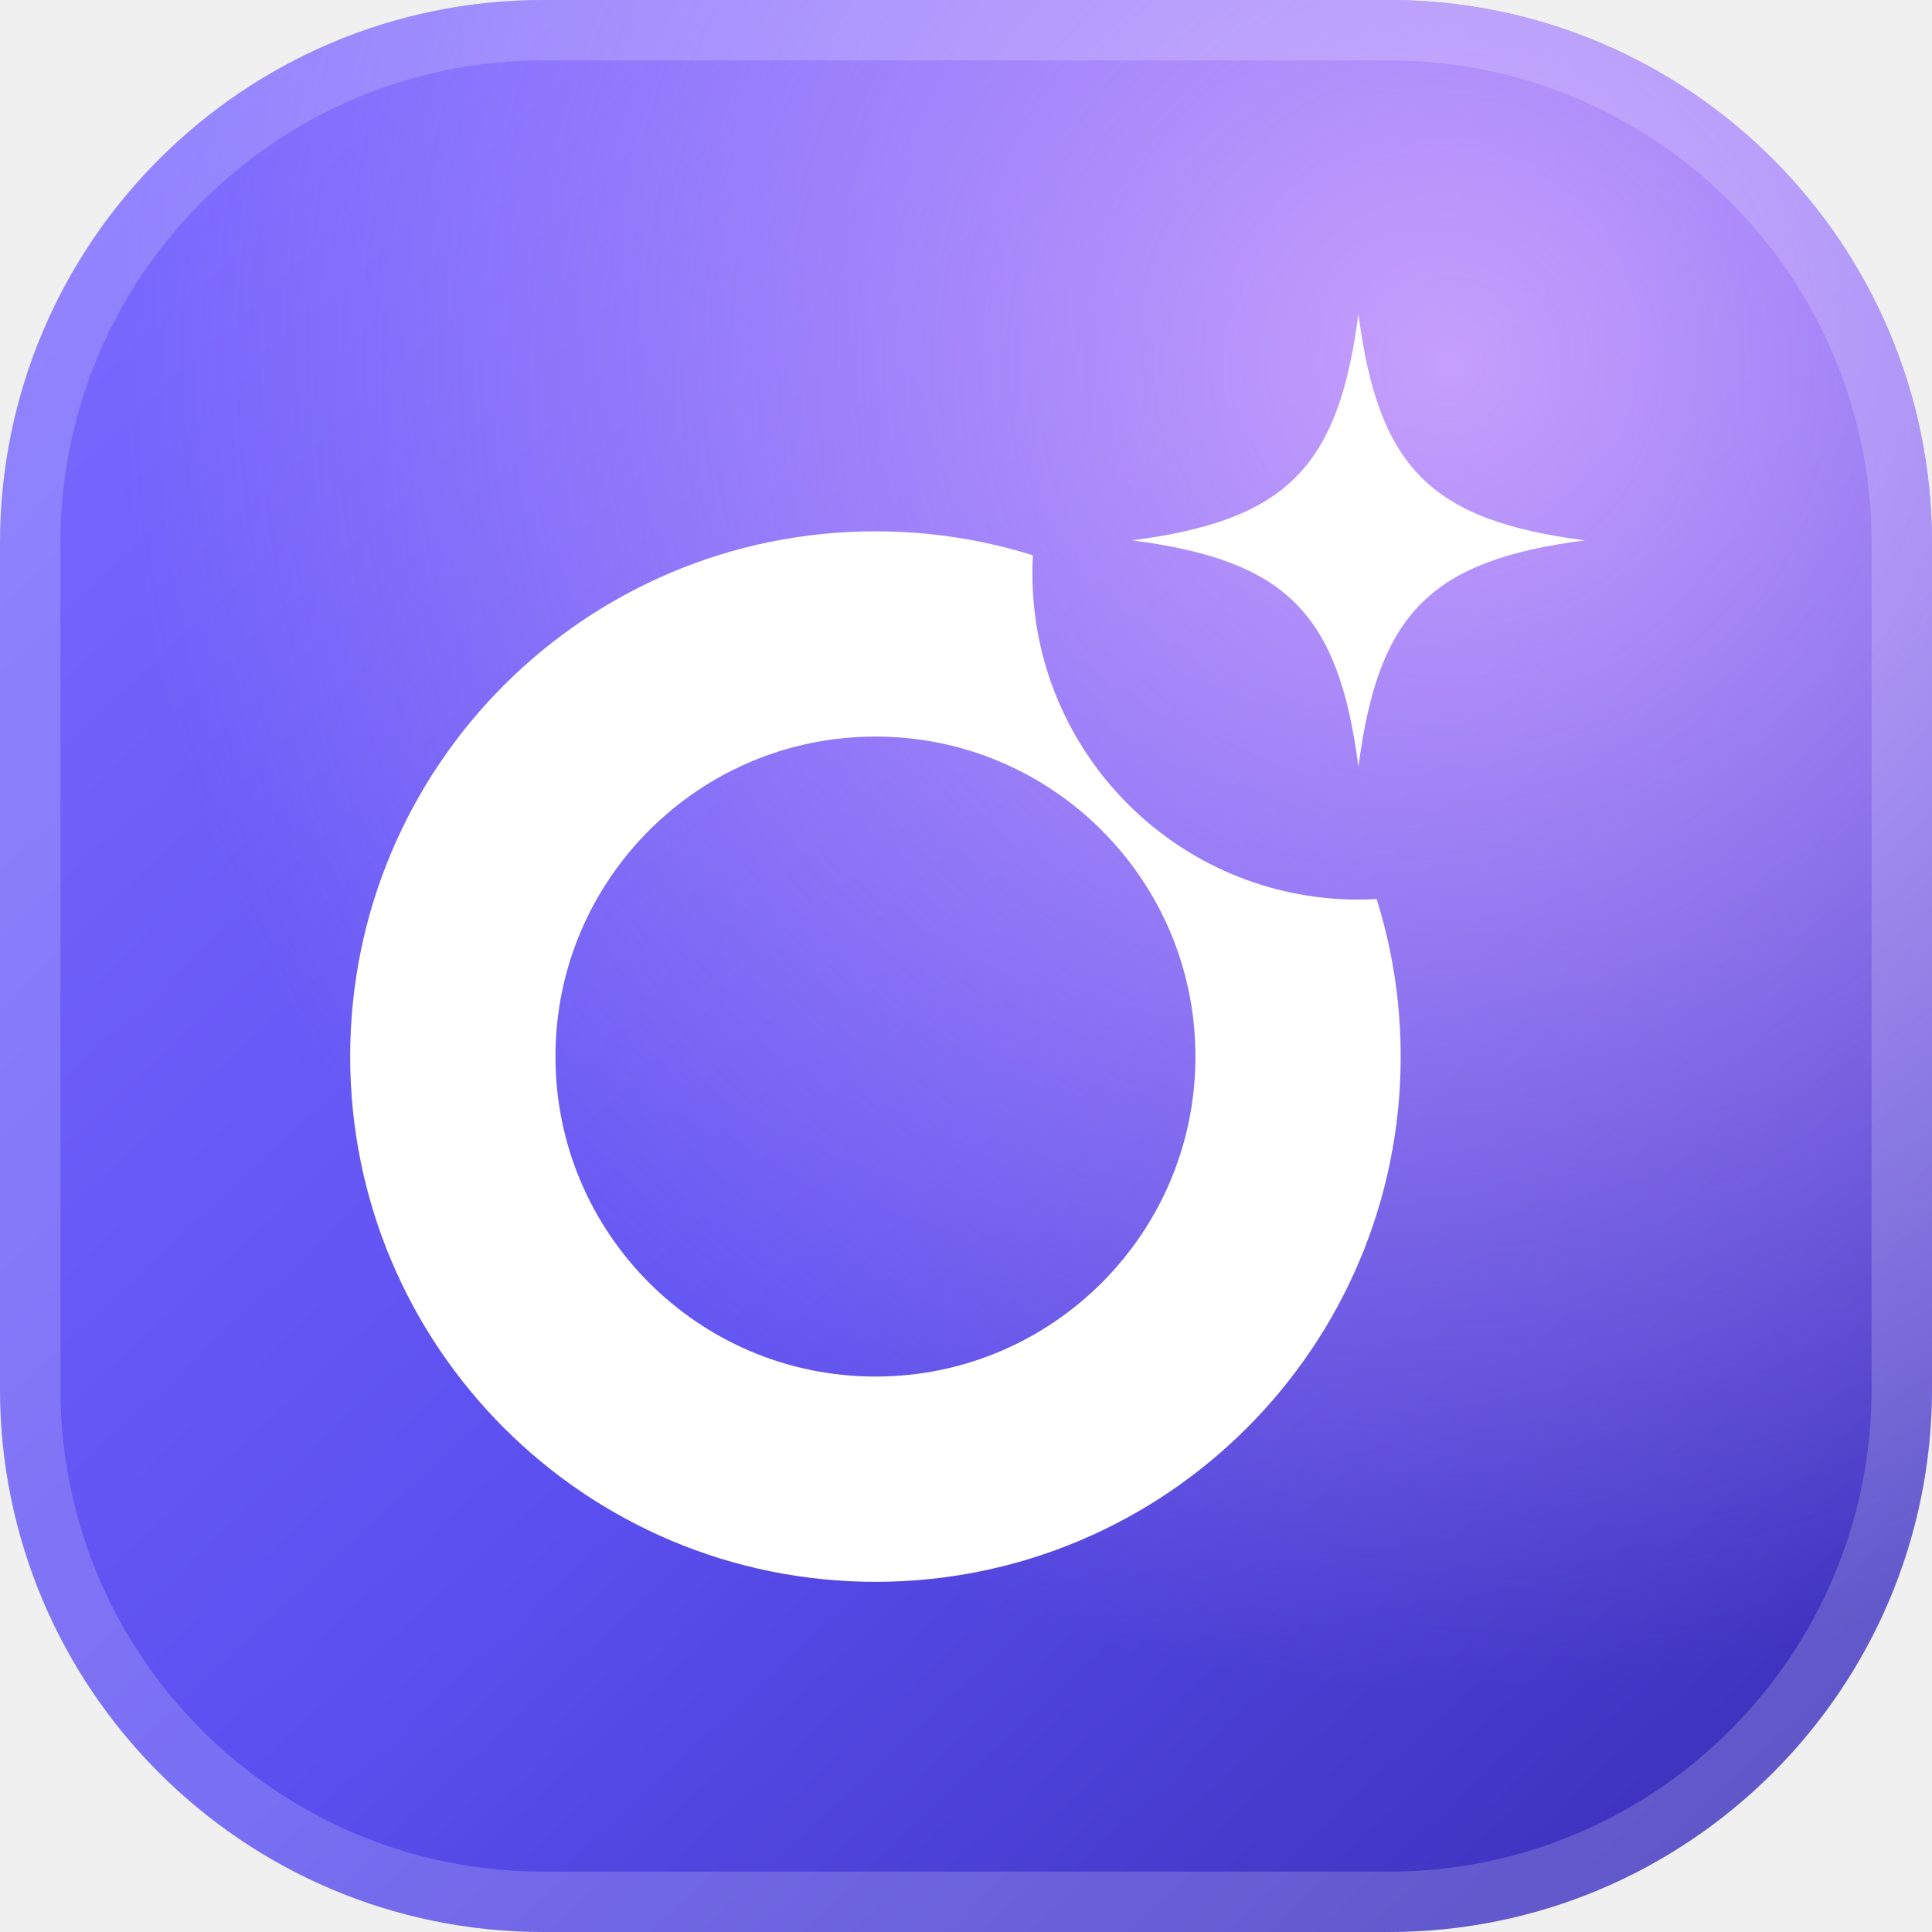
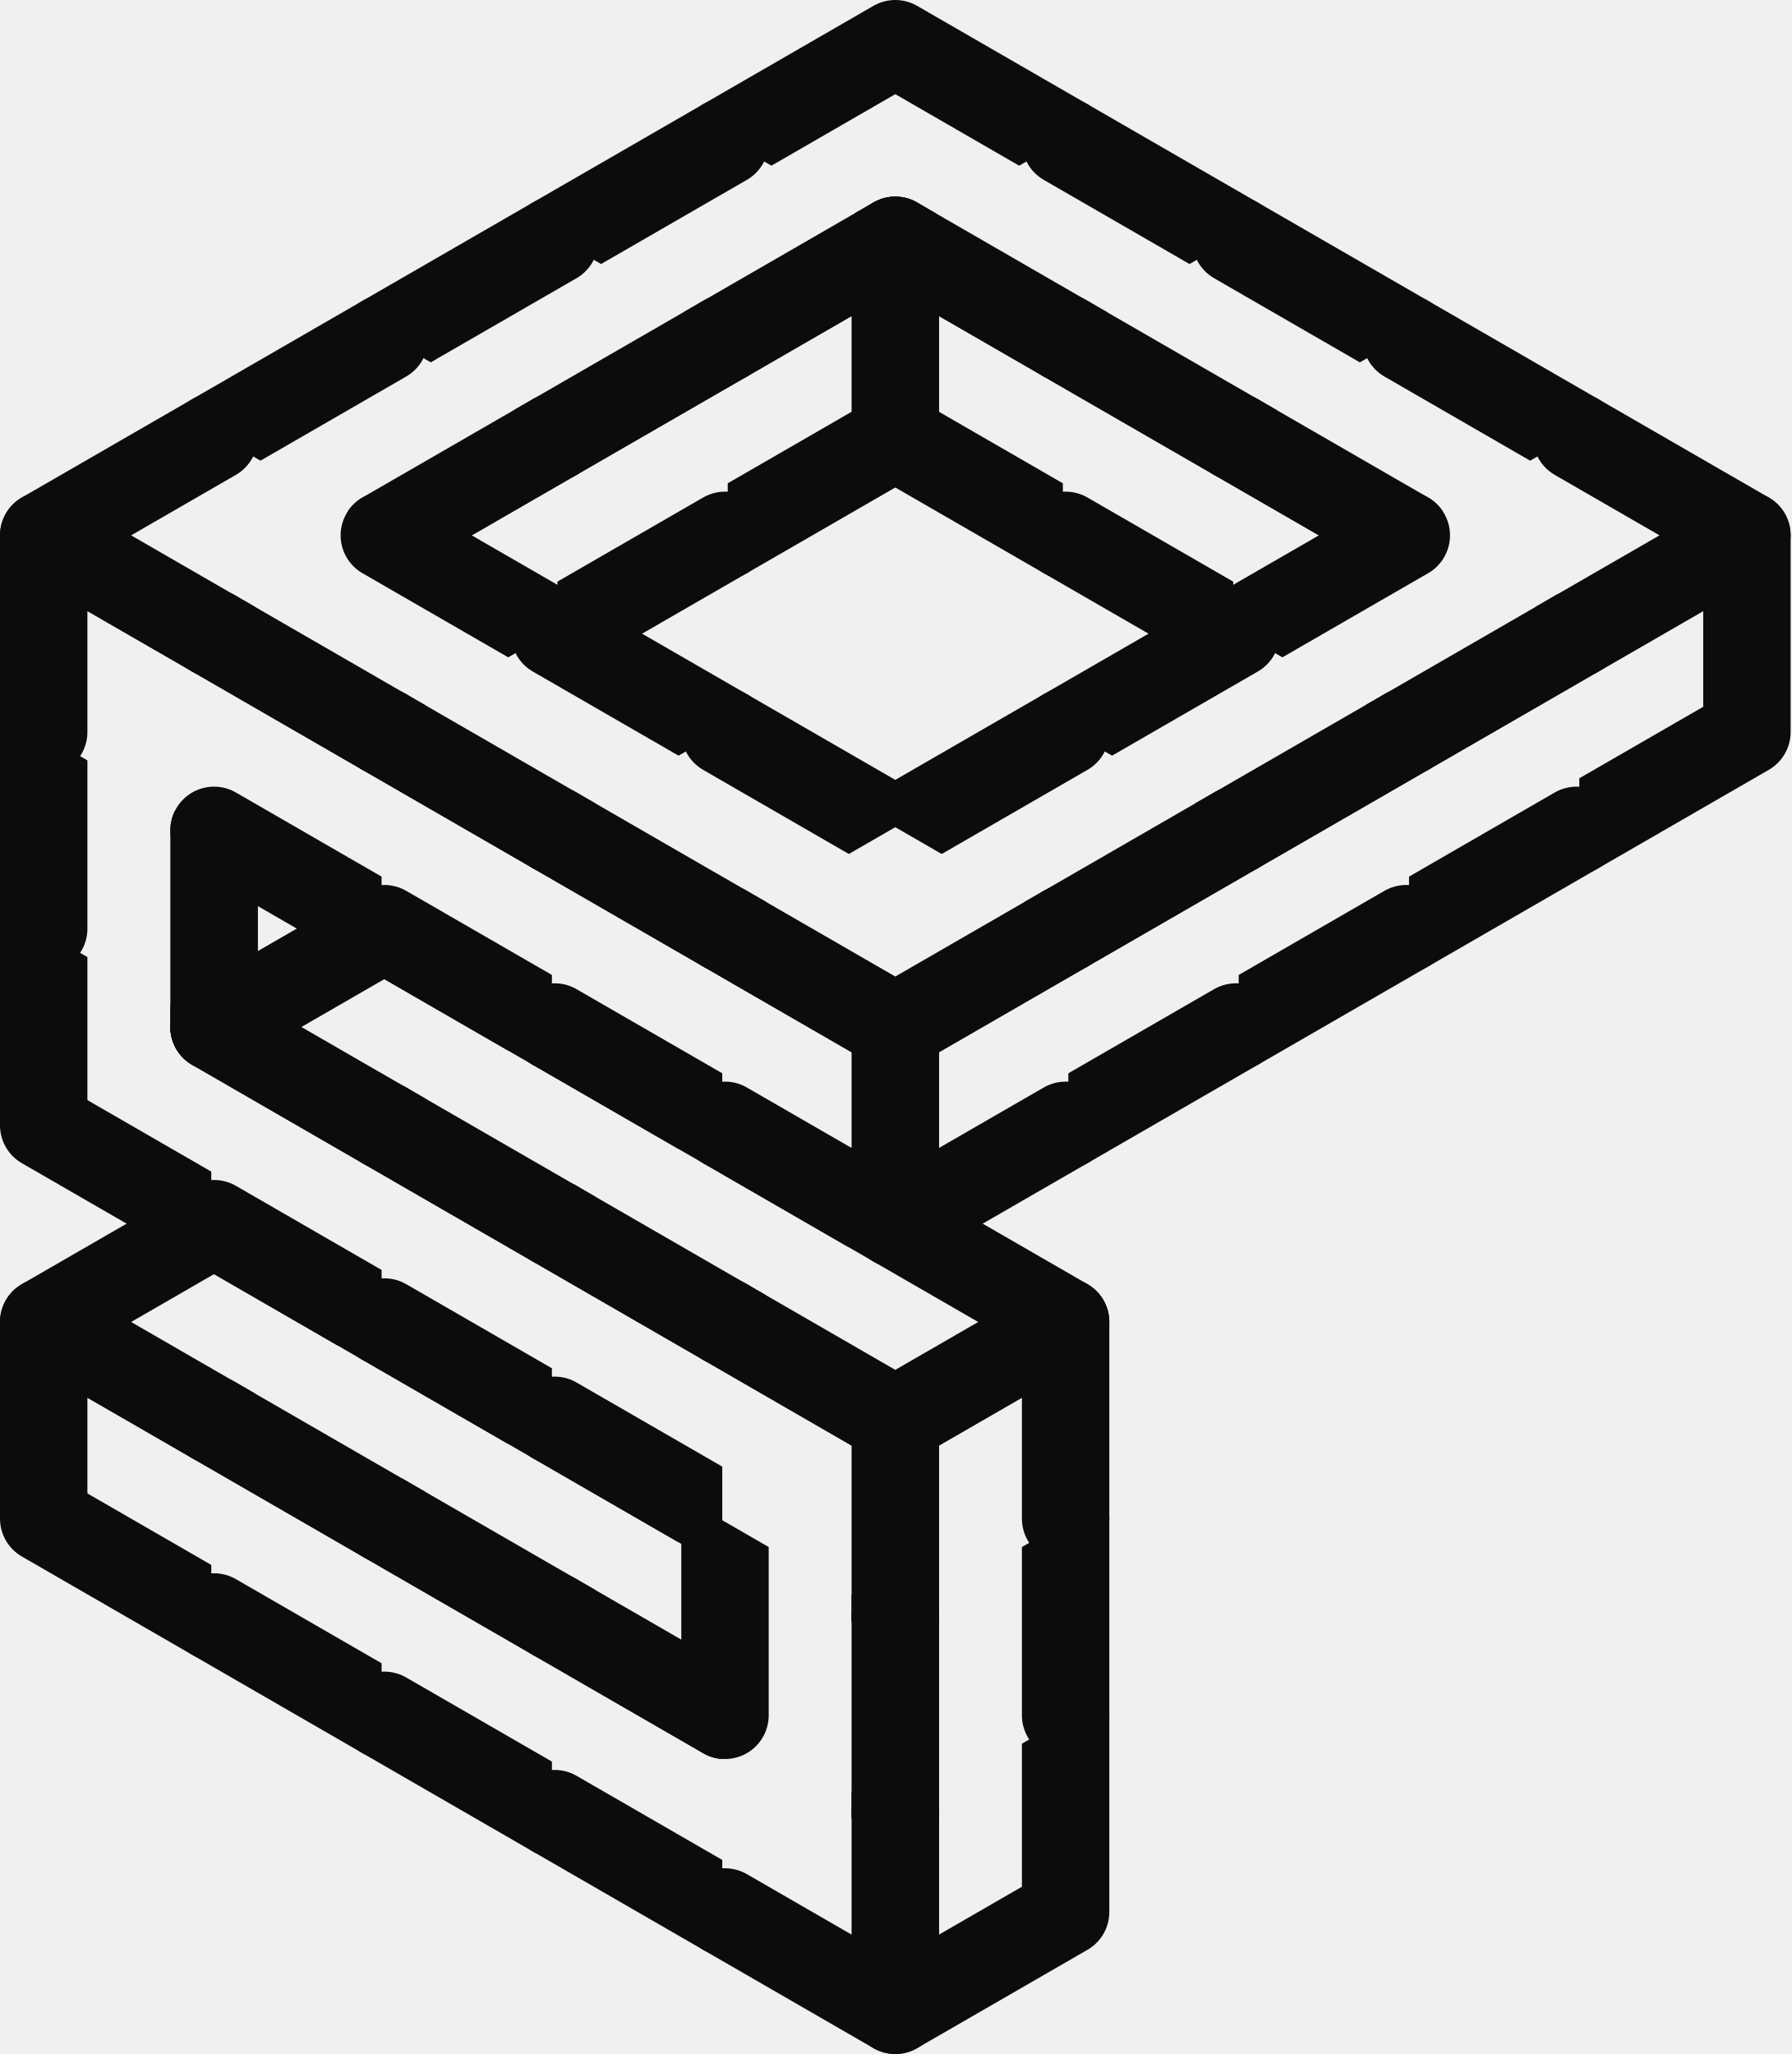
- <svg xmlns="http://www.w3.org/2000/svg" viewBox="0 0 32 32" fill="none">
-   <defs>
-     <linearGradient id="bg" x1="2" y1="1" x2="30" y2="31" gradientUnits="userSpaceOnUse">
-       <stop stop-color="#7C6BFF" />
-       <stop offset="0.55" stop-color="#5B4FF0" />
-       <stop offset="1" stop-color="#3A2FB8" />
-     </linearGradient>
-     <radialGradient id="glow" cx="0" cy="0" r="1" gradientUnits="userSpaceOnUse" gradientTransform="translate(24 6) rotate(135) scale(22)">
-       <stop stop-color="#E8B8FF" stop-opacity="0.75" />
-       <stop offset="1" stop-color="#E8B8FF" stop-opacity="0" />
-     </radialGradient>
-     <mask id="cut" maskUnits="userSpaceOnUse" x="0" y="0" width="32" height="32">
-       <rect width="32" height="32" fill="#fff" />
-       <circle cx="22.5" cy="9.5" r="5.4" fill="#000" />
-     </mask>
-   </defs>
-   <rect width="32" height="32" rx="9" fill="url(#bg)" />
-   <rect width="32" height="32" rx="9" fill="url(#glow)" />
-   <rect x="0.5" y="0.5" width="31" height="31" rx="8.5" stroke="#fff" stroke-opacity="0.18" />
-   <circle cx="14.5" cy="17.5" r="7" stroke="#fff" stroke-width="3.4" mask="url(#cut)" />
-   <path d="M22.5 5.2c.33 2.55 1.2 3.42 3.75 3.75-2.55.33-3.42 1.2-3.75 3.75-.33-2.55-1.2-3.42-3.75-3.75 2.55-.33 3.42-1.2 3.75-3.75Z" fill="#fff" />
+ <svg xmlns="http://www.w3.org/2000/svg" viewBox="16 16 328 376">
+   <style>
+     .f { fill: #000; stroke: #000; stroke-width: 1 }
+     .e { fill: none; stroke: #fff; stroke-width: 16; stroke-linecap: round }
+     .ink { fill: #0b0d0c }
+     @media (prefers-color-scheme: dark) { .ink { fill: #fff } }
+   </style>
+   <mask id="m" maskUnits="userSpaceOnUse" x="0" y="0" width="360" height="408">
+     <rect width="360" height="408" fill="#000" />
+     <path d="M24 294L55.18 312L55.18 276L24 258Z" class="f" />
+     <path d="M24 294L55.18 312M55.18 276L24 258M24 258L24 294" class="e" />
+     <path d="M24 258L55.18 276L86.35 258L55.18 240Z" class="f" />
+     <path d="M24 258L55.18 276M86.35 258L55.18 240M55.18 240L24 258" class="e" />
+     <path d="M148.71 42L179.88 60L211.06 42L179.88 24Z" class="f" />
+     <path d="M211.06 42L179.88 24M179.88 24L148.71 42" class="e" />
+     <path d="M179.88 96L211.06 114L211.06 78L179.88 60Z" class="f" />
+     <path d="M179.88 96L211.06 114M211.06 78L179.88 60M179.88 60L179.88 96" class="e" />
+     <path d="M179.88 60L211.06 78L242.24 60L211.06 42Z" class="f" />
+     <path d="M179.88 60L211.06 78M242.24 60L211.06 42" class="e" />
+     <path d="M55.18 312L86.35 330L86.35 294L55.18 276Z" class="f" />
+     <path d="M55.18 312L86.35 330M86.35 294L55.18 276" class="e" />
+     <path d="M55.18 276L86.35 294L117.53 276L86.35 258Z" class="f" />
+     <path d="M55.18 276L86.35 294M117.53 276L86.35 258" class="e" />
+     <path d="M148.71 114L179.88 96L179.88 60L148.71 78Z" class="f" />
+     <path d="M148.71 114L179.88 96M179.88 96L179.88 60M179.88 60L148.71 78" class="e" />
+     <path d="M117.53 60L148.71 78L179.88 60L148.71 42Z" class="f" />
+     <path d="M148.71 78L179.88 60M148.71 42L117.53 60" class="e" />
+     <path d="M211.06 114L242.24 132L242.24 96L211.06 78Z" class="f" />
+     <path d="M211.06 114L242.24 132M242.24 96L211.06 78" class="e" />
+     <path d="M211.06 78L242.24 96L273.42 78L242.24 60Z" class="f" />
+     <path d="M211.06 78L242.24 96M273.42 78L242.24 60" class="e" />
+     <path d="M86.35 330L117.53 348L117.53 312L86.35 294Z" class="f" />
+     <path d="M86.35 330L117.53 348M117.53 312L86.35 294" class="e" />
+     <path d="M86.35 294L117.53 312L148.71 294L117.53 276Z" class="f" />
+     <path d="M86.35 294L117.53 312M148.71 294L117.53 276" class="e" />
+     <path d="M117.53 132L148.71 114L148.71 78L117.53 96Z" class="f" />
+     <path d="M117.53 132L148.71 114M148.71 78L117.53 96" class="e" />
+     <path d="M86.35 78L117.53 96L148.71 78L117.53 60Z" class="f" />
+     <path d="M117.53 96L148.71 78M117.53 60L86.35 78" class="e" />
+     <path d="M24 222L55.18 240L55.18 204L24 186Z" class="f" />
+     <path d="M24 222L55.18 240M24 186L24 222" class="e" />
+     <path d="M55.18 204L86.35 186L86.35 150L55.18 168Z" class="f" />
+     <path d="M55.18 204L86.35 186M86.35 186L86.35 150M86.35 150L55.18 168M55.18 168L55.18 204" class="e" />
+     <path d="M24 186L55.18 204L55.18 168L24 150Z" class="f" />
+     <path d="M55.18 204L55.18 168M24 150L24 186" class="e" />
+     <path d="M242.24 132L273.42 150L273.42 114L242.24 96Z" class="f" />
+     <path d="M242.24 132L273.42 150M273.42 150L273.42 114M273.42 114L242.24 96" class="e" />
+     <path d="M242.24 96L273.42 114L304.59 96L273.42 78Z" class="f" />
+     <path d="M242.24 96L273.42 114M304.59 96L273.42 78" class="e" />
+     <path d="M86.35 150L117.53 132L117.53 96L86.35 114Z" class="f" />
+     <path d="M86.35 150L117.53 132M117.53 96L86.35 114M86.35 114L86.35 150" class="e" />
+     <path d="M55.18 96L86.35 114L117.53 96L86.35 78Z" class="f" />
+     <path d="M86.35 114L117.53 96M86.35 78L55.18 96" class="e" />
+     <path d="M117.53 348L148.71 366L148.71 330L117.53 312Z" class="f" />
+     <path d="M117.53 348L148.71 366M148.71 330L117.53 312" class="e" />
+     <path d="M117.53 312L148.71 330L179.88 312L148.71 294Z" class="f" />
+     <path d="M117.53 312L148.71 330M148.71 330L179.88 312M179.88 312L148.71 294" class="e" />
+     <path d="M55.18 240L86.35 258L86.35 222L55.18 204Z" class="f" />
+     <path d="M55.18 240L86.35 258M86.35 222L55.18 204" class="e" />
+     <path d="M55.18 204L86.35 222L117.53 204L86.35 186Z" class="f" />
+     <path d="M55.18 204L86.35 222M117.53 204L86.35 186M86.35 186L55.18 204" class="e" />
+     <path d="M86.35 258L117.53 276L117.53 240L86.35 222Z" class="f" />
+     <path d="M86.35 258L117.53 276M117.53 240L86.35 222" class="e" />
+     <path d="M86.35 222L117.53 240L148.71 222L117.53 204Z" class="f" />
+     <path d="M86.35 222L117.53 240M148.71 222L117.53 204" class="e" />
+     <path d="M304.59 168L335.77 150L335.77 114L304.59 132Z" class="f" />
+     <path d="M304.59 168L335.77 150M335.77 150L335.77 114M335.77 114L304.59 132" class="e" />
+     <path d="M273.42 114L304.59 132L335.77 114L304.59 96Z" class="f" />
+     <path d="M304.59 132L335.77 114M335.77 114L304.59 96" class="e" />
+     <path d="M24 150L55.18 168L55.18 132L24 114Z" class="f" />
+     <path d="M55.18 132L24 114M24 114L24 150" class="e" />
+     <path d="M24 114L55.18 132L86.35 114L55.18 96Z" class="f" />
+     <path d="M24 114L55.18 132M55.18 96L24 114" class="e" />
+     <path d="M179.88 384L211.06 366L211.06 330L179.88 348Z" class="f" />
+     <path d="M179.88 384L211.06 366M211.06 366L211.06 330M179.88 348L179.88 384" class="e" />
+     <path d="M148.71 366L179.88 384L179.88 348L148.71 330Z" class="f" />
+     <path d="M148.71 366L179.88 384M179.88 384L179.88 348" class="e" />
+     <path d="M179.88 348L211.06 330L211.06 294L179.88 312Z" class="f" />
+     <path d="M211.06 330L211.06 294M179.88 312L179.88 348" class="e" />
+     <path d="M148.71 330L179.88 348L179.88 312L148.71 294Z" class="f" />
+     <path d="M179.88 348L179.88 312M148.71 294L148.71 330" class="e" />
+     <path d="M273.42 186L304.59 168L304.59 132L273.42 150Z" class="f" />
+     <path d="M273.42 186L304.59 168M304.59 132L273.42 150" class="e" />
+     <path d="M242.24 132L273.42 150L304.59 132L273.42 114Z" class="f" />
+     <path d="M273.42 150L304.59 132M273.42 114L242.24 132" class="e" />
+     <path d="M117.53 276L148.71 294L148.71 258L117.53 240Z" class="f" />
+     <path d="M117.53 276L148.71 294M148.71 258L117.53 240" class="e" />
+     <path d="M117.53 240L148.71 258L179.88 240L148.71 222Z" class="f" />
+     <path d="M117.53 240L148.71 258M179.88 240L148.71 222" class="e" />
+     <path d="M55.18 168L86.35 186L86.35 150L55.18 132Z" class="f" />
+     <path d="M55.18 168L86.35 186M86.35 150L55.18 132" class="e" />
+     <path d="M55.18 132L86.35 150L117.53 132L86.35 114Z" class="f" />
+     <path d="M55.18 132L86.35 150M117.53 132L86.35 114" class="e" />
+     <path d="M242.24 204L273.42 186L273.42 150L242.24 168Z" class="f" />
+     <path d="M242.24 204L273.42 186M273.42 150L242.24 168" class="e" />
+     <path d="M211.06 150L242.24 168L273.42 150L242.24 132Z" class="f" />
+     <path d="M242.24 168L273.42 150M242.24 132L211.06 150" class="e" />
+     <path d="M179.88 312L211.06 294L211.06 258L179.88 276Z" class="f" />
+     <path d="M211.06 294L211.06 258M211.06 258L179.88 276M179.88 276L179.88 312" class="e" />
+     <path d="M148.71 294L179.88 312L179.88 276L148.71 258Z" class="f" />
+     <path d="M179.88 312L179.88 276M179.88 276L148.71 258" class="e" />
+     <path d="M148.71 258L179.88 276L211.06 258L179.88 240Z" class="f" />
+     <path d="M148.71 258L179.88 276M179.88 276L211.06 258M211.06 258L179.88 240" class="e" />
+     <path d="M86.35 186L117.53 204L117.53 168L86.35 150Z" class="f" />
+     <path d="M86.35 186L117.53 204M117.53 168L86.35 150" class="e" />
+     <path d="M86.35 150L117.53 168L148.71 150L117.53 132Z" class="f" />
+     <path d="M86.35 150L117.53 168M148.71 150L117.53 132" class="e" />
+     <path d="M211.06 222L242.24 204L242.24 168L211.06 186Z" class="f" />
+     <path d="M211.06 222L242.24 204M242.24 168L211.06 186" class="e" />
+     <path d="M179.88 168L211.06 186L242.24 168L211.06 150Z" class="f" />
+     <path d="M211.06 186L242.24 168M211.06 150L179.88 168" class="e" />
+     <path d="M117.53 204L148.71 222L148.71 186L117.53 168Z" class="f" />
+     <path d="M117.53 204L148.71 222M148.71 186L117.53 168" class="e" />
+     <path d="M117.53 168L148.71 186L179.88 168L148.71 150Z" class="f" />
+     <path d="M117.53 168L148.71 186M179.88 168L148.71 150" class="e" />
+     <path d="M179.88 240L211.06 222L211.06 186L179.88 204Z" class="f" />
+     <path d="M179.88 240L211.06 222M211.06 186L179.88 204M179.88 204L179.88 240" class="e" />
+     <path d="M148.71 222L179.88 240L179.88 204L148.71 186Z" class="f" />
+     <path d="M148.71 222L179.88 240M179.88 240L179.88 204M179.88 204L148.71 186" class="e" />
+     <path d="M148.71 186L179.88 204L211.06 186L179.88 168Z" class="f" />
+     <path d="M148.71 186L179.88 204M179.88 204L211.06 186" class="e" />
+   </mask>
+   <rect class="ink" width="360" height="408" mask="url(#m)" />
</svg>
